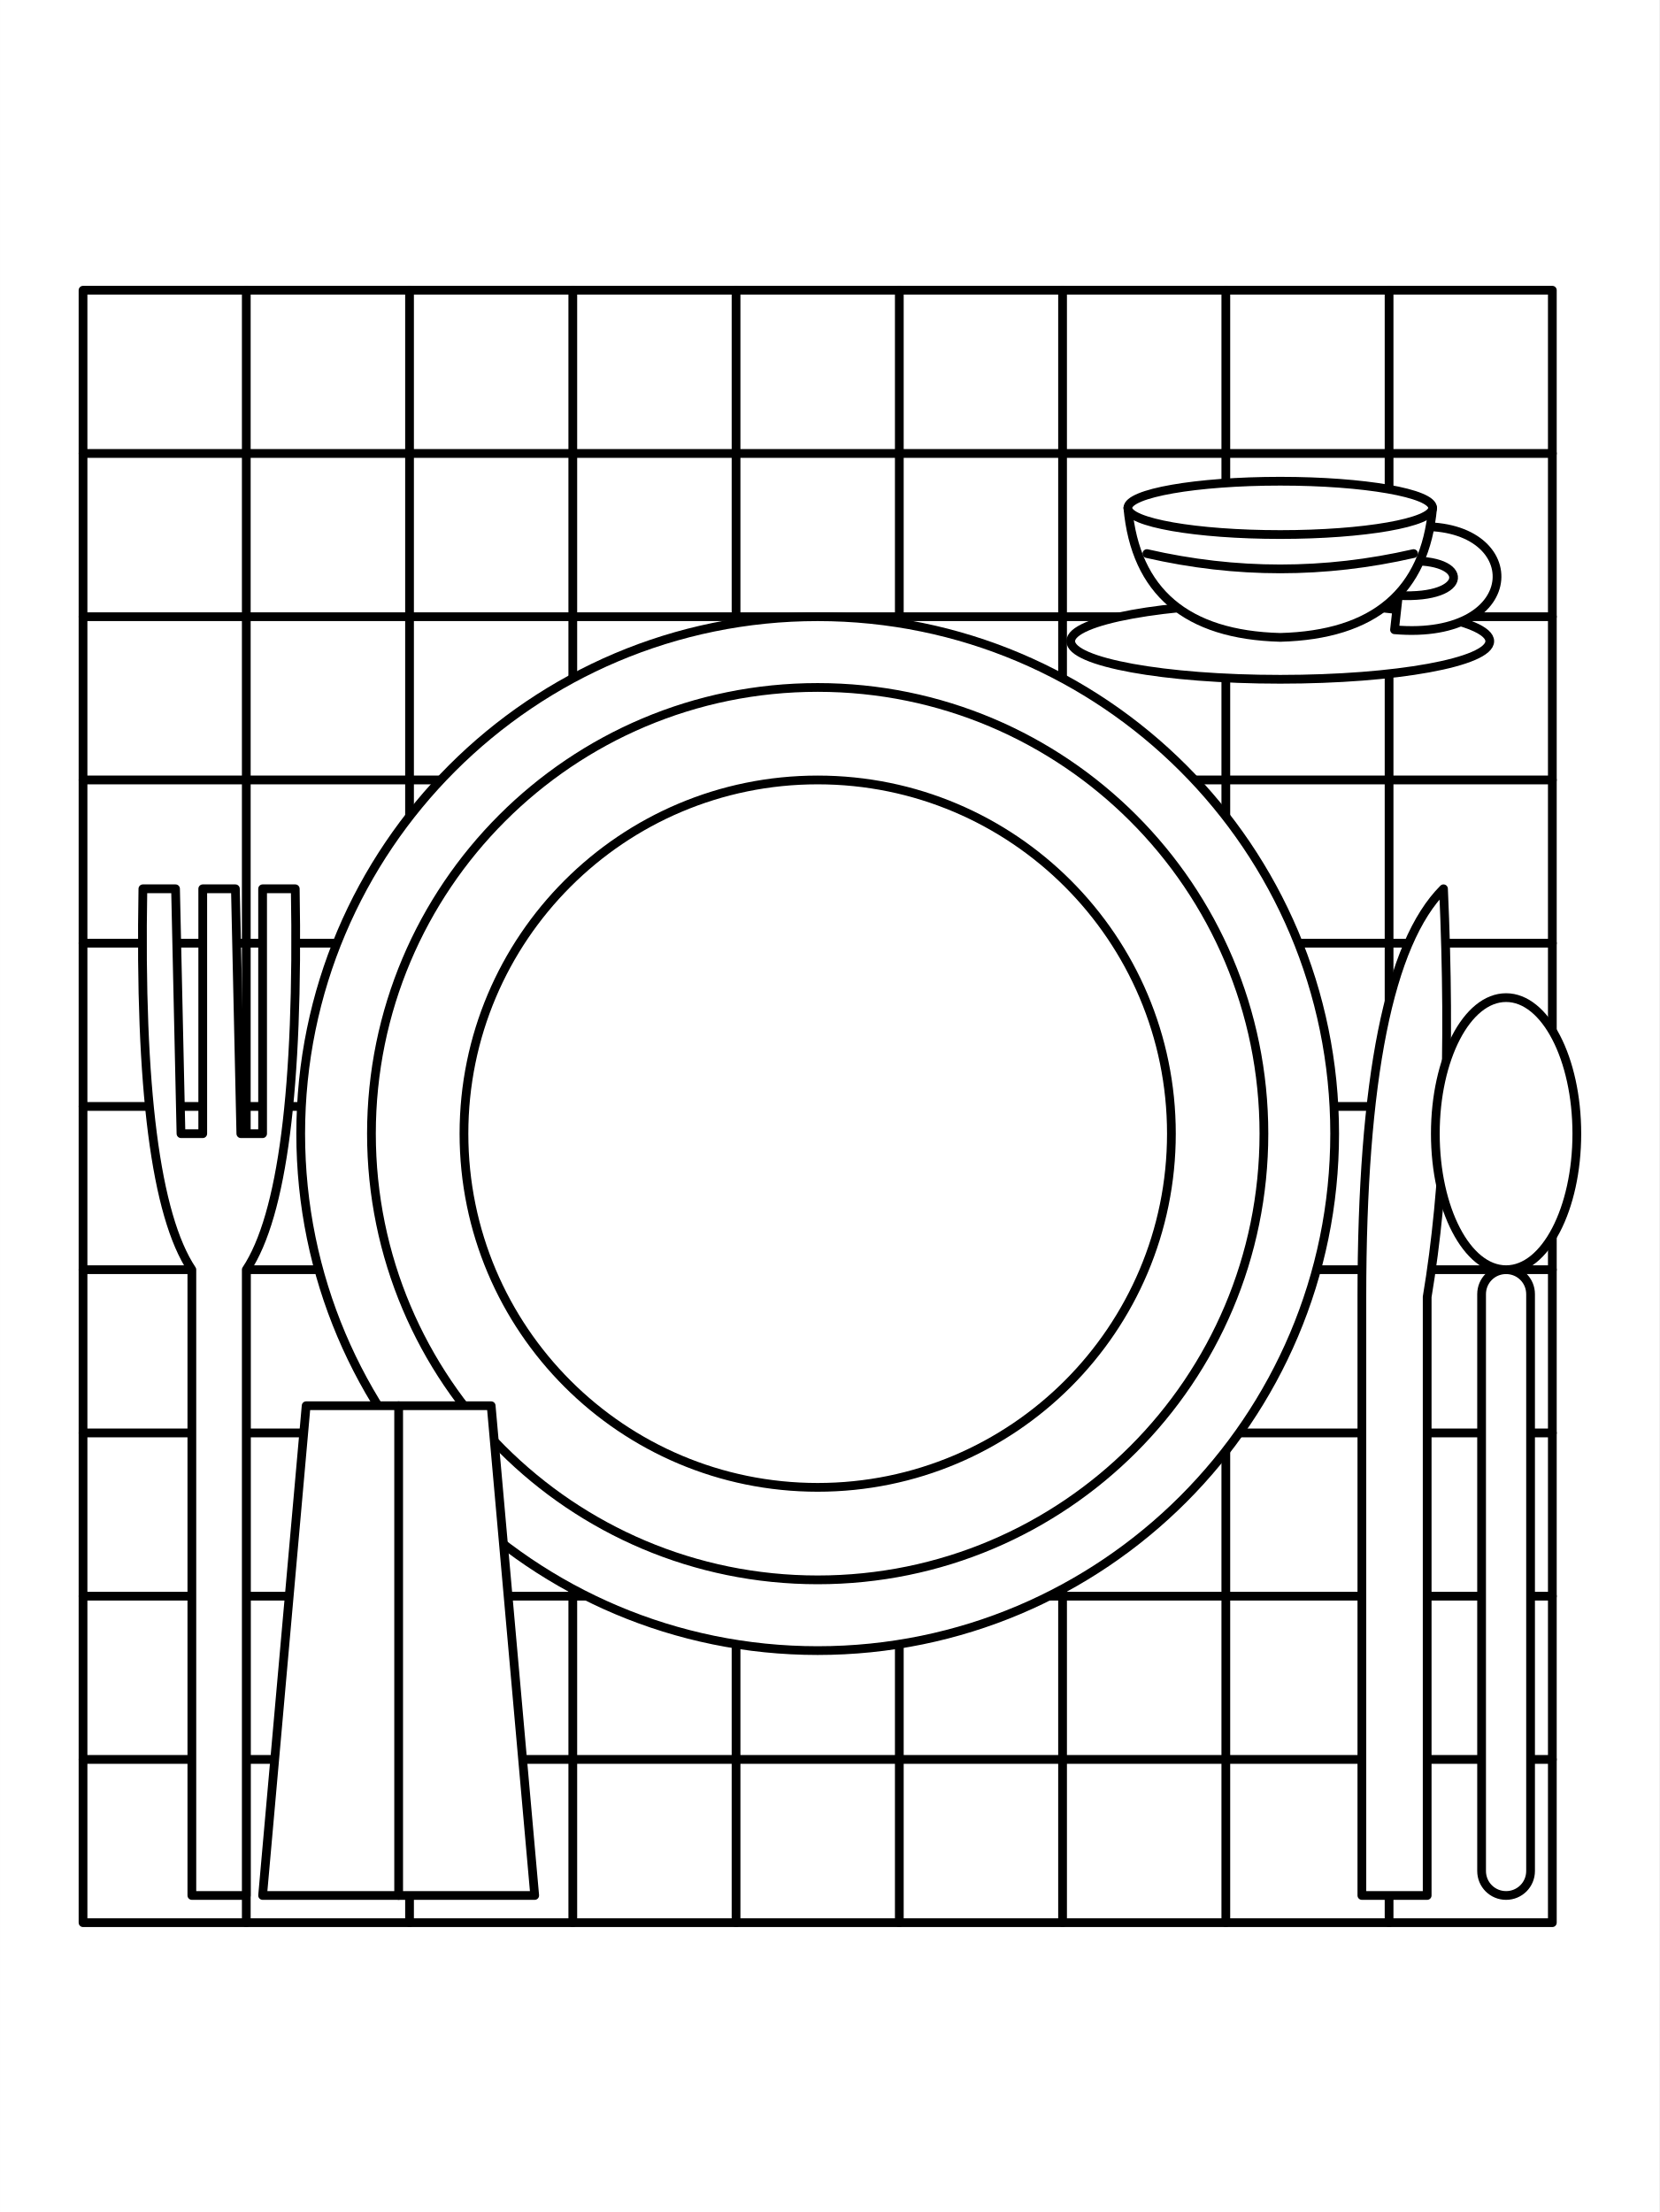
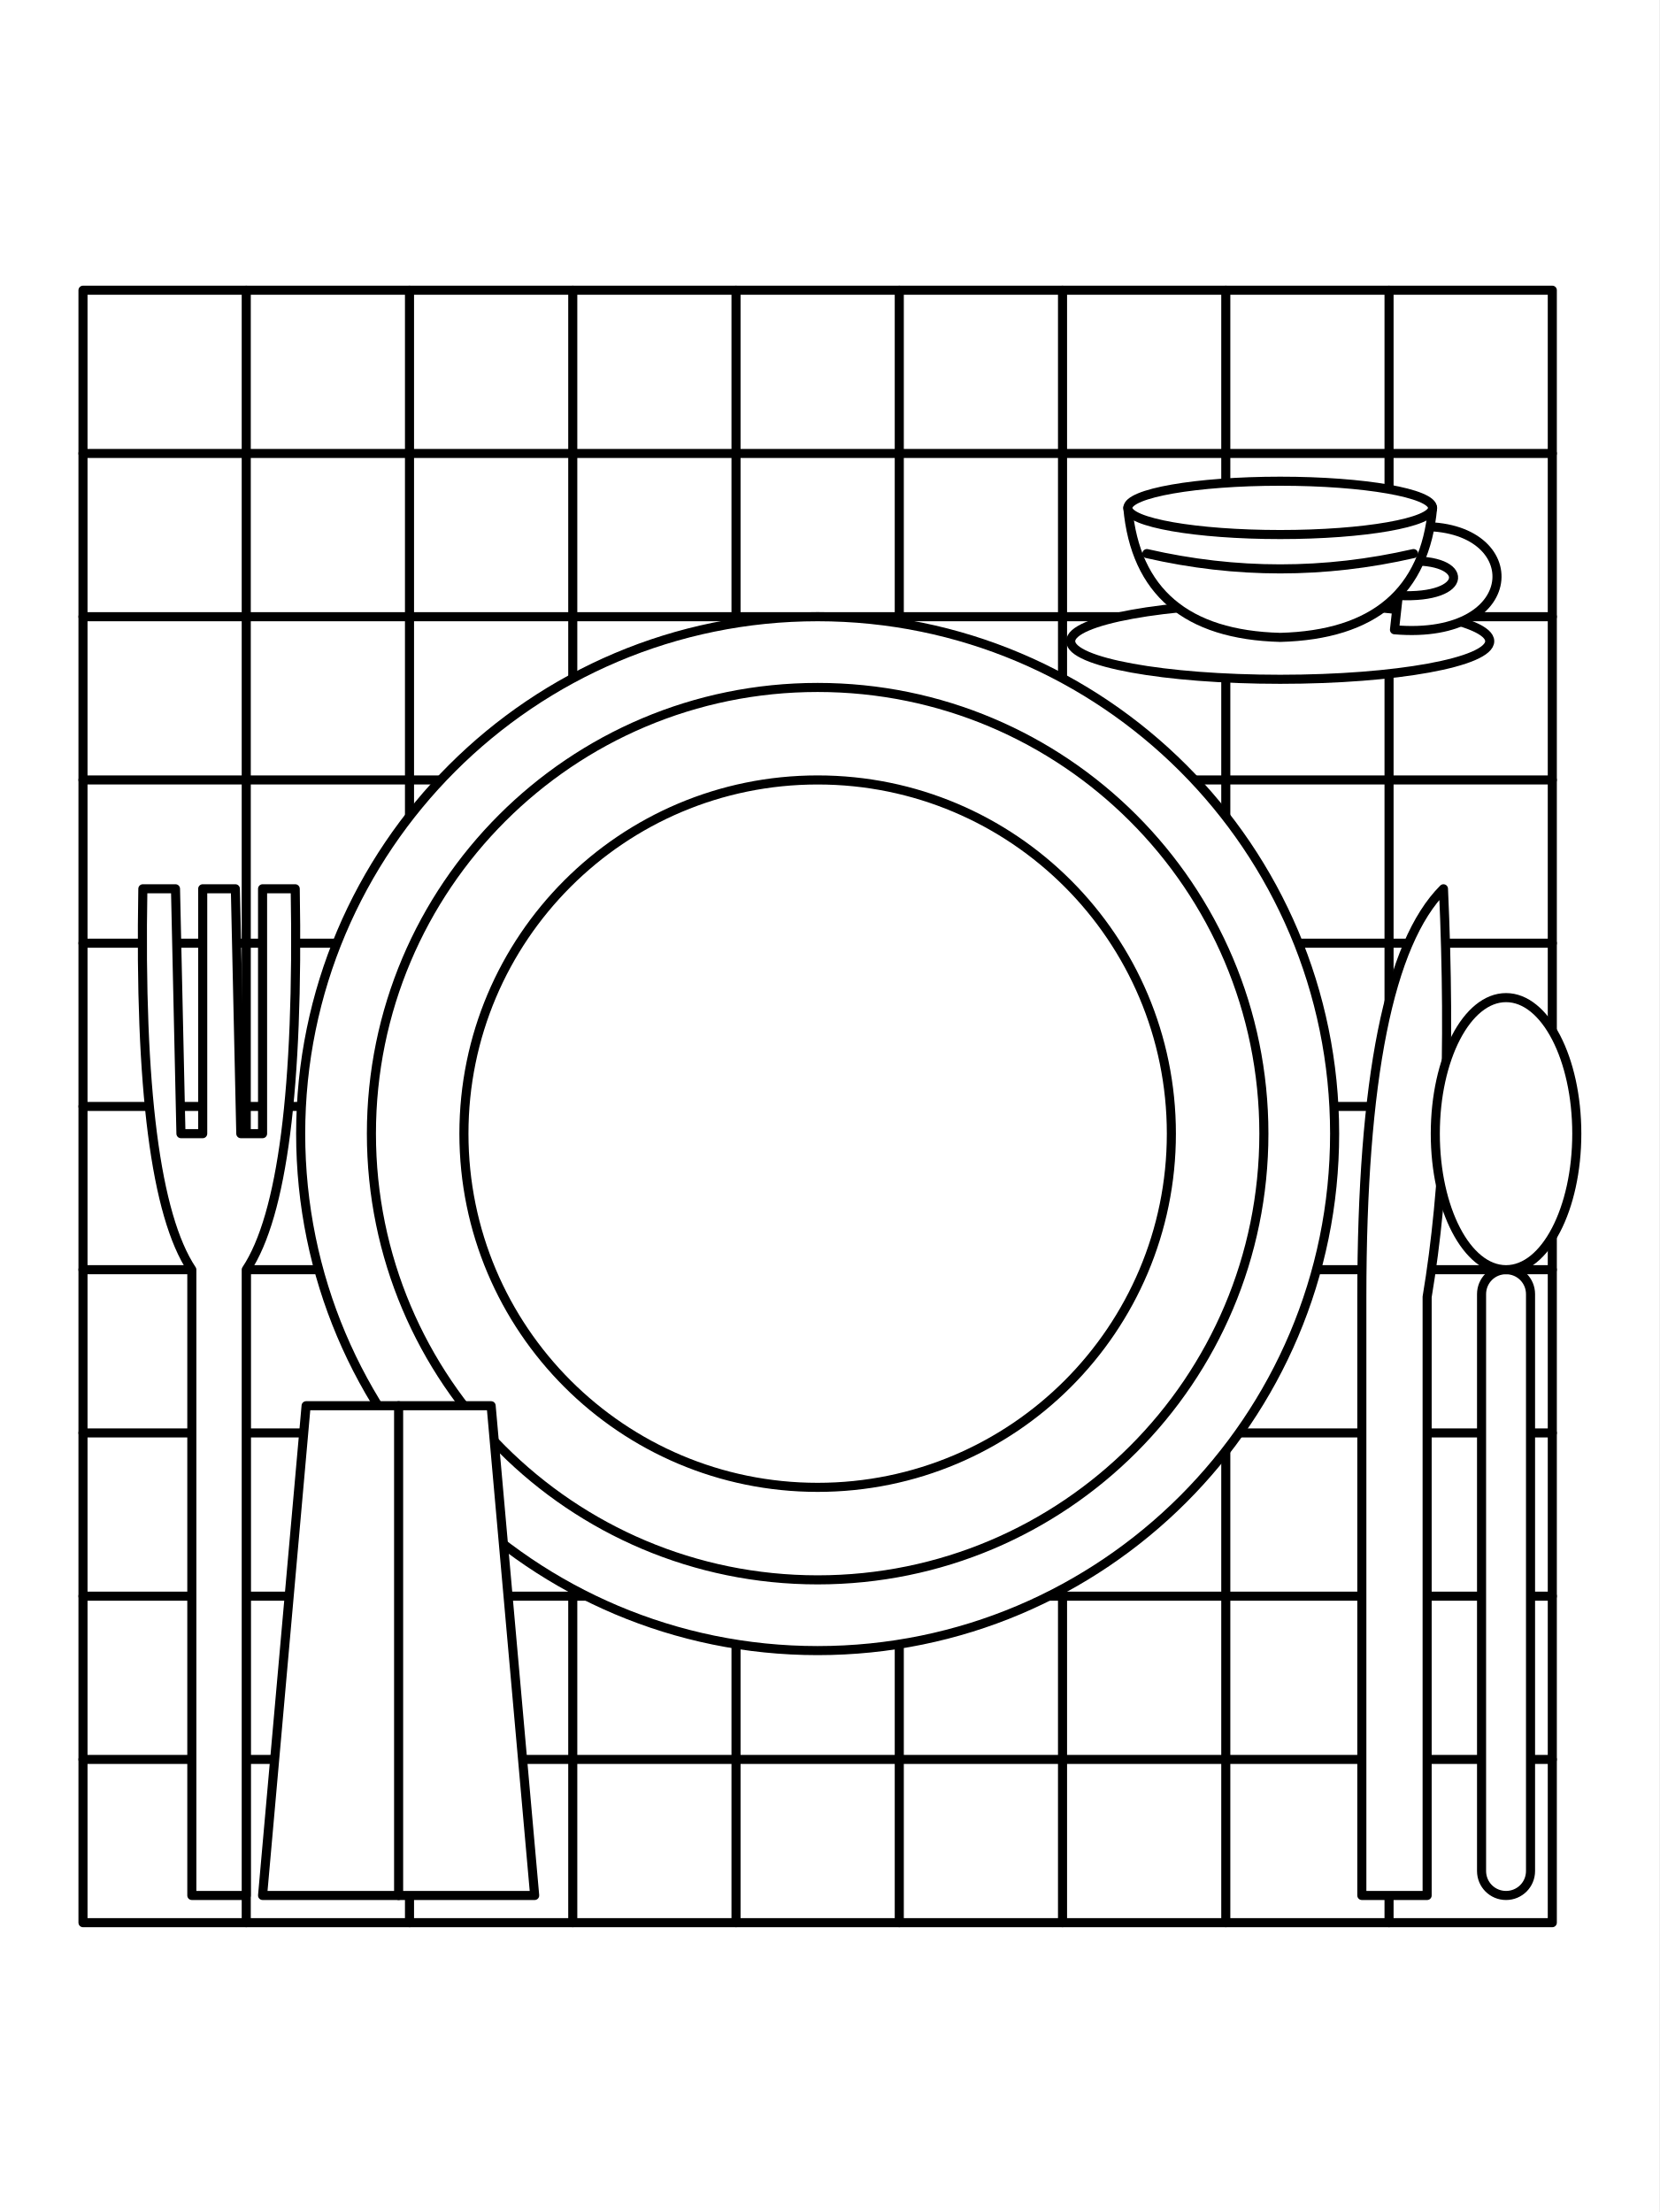
- <svg xmlns="http://www.w3.org/2000/svg" version="1.1" viewBox="0 0 600 800" width="5.932in" height="7.909in" role="img" aria-label="Setting the Table, a picture to color">
+ <svg xmlns="http://www.w3.org/2000/svg" version="1.1" viewBox="0 0 600 800" width="5.715in" height="7.62in" role="img" aria-label="Setting the Table, a picture to color">
  <rect width="600" height="800" fill="#fff" />
-   <g transform="translate(0.492 -3.279) scale(0.984)" fill="#fff" data-bw="white" stroke="#000" stroke-width="3.214" stroke-linecap="round" stroke-linejoin="round">
+   <g transform="translate(0.492 -3.279) scale(0.984)" fill="#fff" data-bw="white" stroke="#000" stroke-width="3.336" stroke-linecap="round" stroke-linejoin="round">
    <path d="M30 110 L570 110 L570 710 L30 710 Z" />
-     <path fill="none" stroke-width="3.214" d="M90 110 L90 710" />
-     <path fill="none" stroke-width="3.214" d="M150 110 L150 710" />
-     <path fill="none" stroke-width="3.214" d="M210 110 L210 710" />
-     <path fill="none" stroke-width="3.214" d="M270 110 L270 710" />
-     <path fill="none" stroke-width="3.214" d="M330 110 L330 710" />
-     <path fill="none" stroke-width="3.214" d="M390 110 L390 710" />
-     <path fill="none" stroke-width="3.214" d="M450 110 L450 710" />
-     <path fill="none" stroke-width="3.214" d="M510 110 L510 710" />
-     <path fill="none" stroke-width="3.214" d="M30 170 L570 170" />
-     <path fill="none" stroke-width="3.214" d="M30 230 L570 230" />
-     <path fill="none" stroke-width="3.214" d="M30 290 L570 290" />
-     <path fill="none" stroke-width="3.214" d="M30 350 L570 350" />
-     <path fill="none" stroke-width="3.214" d="M30 410 L570 410" />
-     <path fill="none" stroke-width="3.214" d="M30 470 L570 470" />
-     <path fill="none" stroke-width="3.214" d="M30 530 L570 530" />
-     <path fill="none" stroke-width="3.214" d="M30 590 L570 590" />
-     <path fill="none" stroke-width="3.214" d="M30 650 L570 650" />
+     <path fill="none" stroke-width="3.336" d="M90 110 L90 710" />
+     <path fill="none" stroke-width="3.336" d="M150 110 L150 710" />
+     <path fill="none" stroke-width="3.336" d="M210 110 L210 710" />
+     <path fill="none" stroke-width="3.336" d="M270 110 L270 710" />
+     <path fill="none" stroke-width="3.336" d="M330 110 L330 710" />
+     <path fill="none" stroke-width="3.336" d="M390 110 L390 710" />
+     <path fill="none" stroke-width="3.336" d="M450 110 L450 710" />
+     <path fill="none" stroke-width="3.336" d="M510 110 L510 710" />
+     <path fill="none" stroke-width="3.336" d="M30 170 L570 170" />
+     <path fill="none" stroke-width="3.336" d="M30 230 L570 230" />
+     <path fill="none" stroke-width="3.336" d="M30 290 L570 290" />
+     <path fill="none" stroke-width="3.336" d="M30 350 L570 350" />
+     <path fill="none" stroke-width="3.336" d="M30 410 L570 410" />
+     <path fill="none" stroke-width="3.336" d="M30 470 L570 470" />
+     <path fill="none" stroke-width="3.336" d="M30 530 L570 530" />
+     <path fill="none" stroke-width="3.336" d="M30 590 L570 590" />
+     <path fill="none" stroke-width="3.336" d="M30 650 L570 650" />
    <path d="M490 420 C490 524.9 404.9 610 300 610 C195.1 610 110 524.9 110 420 C110 315.1 195.1 230 300 230 C404.9 230 490 315.1 490 420 Z" />
    <path d="M430 420 C430 491.8 371.8 550 300 550 C228.2 550 170 491.8 170 420 C170 348.2 228.2 290 300 290 C371.8 290 430 348.2 430 420 Z" />
-     <path fill="none" stroke-width="3.214" d="M464 420 C464 510.6 390.6 584 300 584 C209.4 584 136 510.6 136 420 C136 329.4 209.4 256 300 256 C390.6 256 464 329.4 464 420 Z" />
+     <path fill="none" stroke-width="3.336" d="M464 420 C464 510.6 390.6 584 300 584 C209.4 584 136 510.6 136 420 C136 329.4 209.4 256 300 256 C390.6 256 464 329.4 464 420 Z" />
    <path d="M70 700 L70 470 C56.7 450 50.7 403.3 52 330 L64 330 L66 420 L74 420 L74 330 L86 330 L88 420 L96 420 L96 330 L108 330 C109.3 403.3 103.3 450 90 470 L90 700 Z" />
    <path d="M500 700 L500 480 C500 400 510 350 530 330 C532.7 390 530.7 440 524 480 L524 700 Z" />
    <path d="M553 470 L553 470 C558 470 562 474 562 479 L562 691 C562 696 558 700 553 700 L553 700 C548 700 544 696 544 691 L544 479 C544 474 548 470 553 470 Z" />
    <path d="M579 420 C579 447.6 567.4 470 553 470 C538.6 470 527 447.6 527 420 C527 392.4 538.6 370 553 370 C567.4 370 579 392.4 579 420 Z" />
    <path d="M112 520 L180 520 L196 700 L96 700 Z" />
-     <path fill="none" stroke-width="3.214" d="M146 520 L146 700" />
+     <path fill="none" stroke-width="3.336" d="M146 520 L146 700" />
    <path d="M547 239 C547 246.7 512.6 253 470 253 C427.4 253 393 246.7 393 239 C393 231.3 427.4 225 470 225 C512.6 225 547 231.3 547 239 Z" />
    <path d="M519 197 C561 194.2 561 239 512 234.8 L513.4 222.2 C540 223.6 540 208.2 516.2 209.6 Z" />
    <path d="M414 190 L526 190 C523.2 220.8 504.5 236.7 470 237.6 C435.5 236.7 416.8 220.8 414 190 Z" />
    <path d="M526 190 C526 195.4 500.9 199.8 470 199.8 C439.1 199.8 414 195.4 414 190 C414 184.6 439.1 180.2 470 180.2 C500.9 180.2 526 184.6 526 190 Z" />
-     <path fill="none" stroke-width="3.214" d="M421 206.8 C453.7 214.3 486.3 214.3 519 206.8" />
+     <path fill="none" stroke-width="3.336" d="M421 206.8 C453.7 214.3 486.3 214.3 519 206.8" />
  </g>
</svg>
